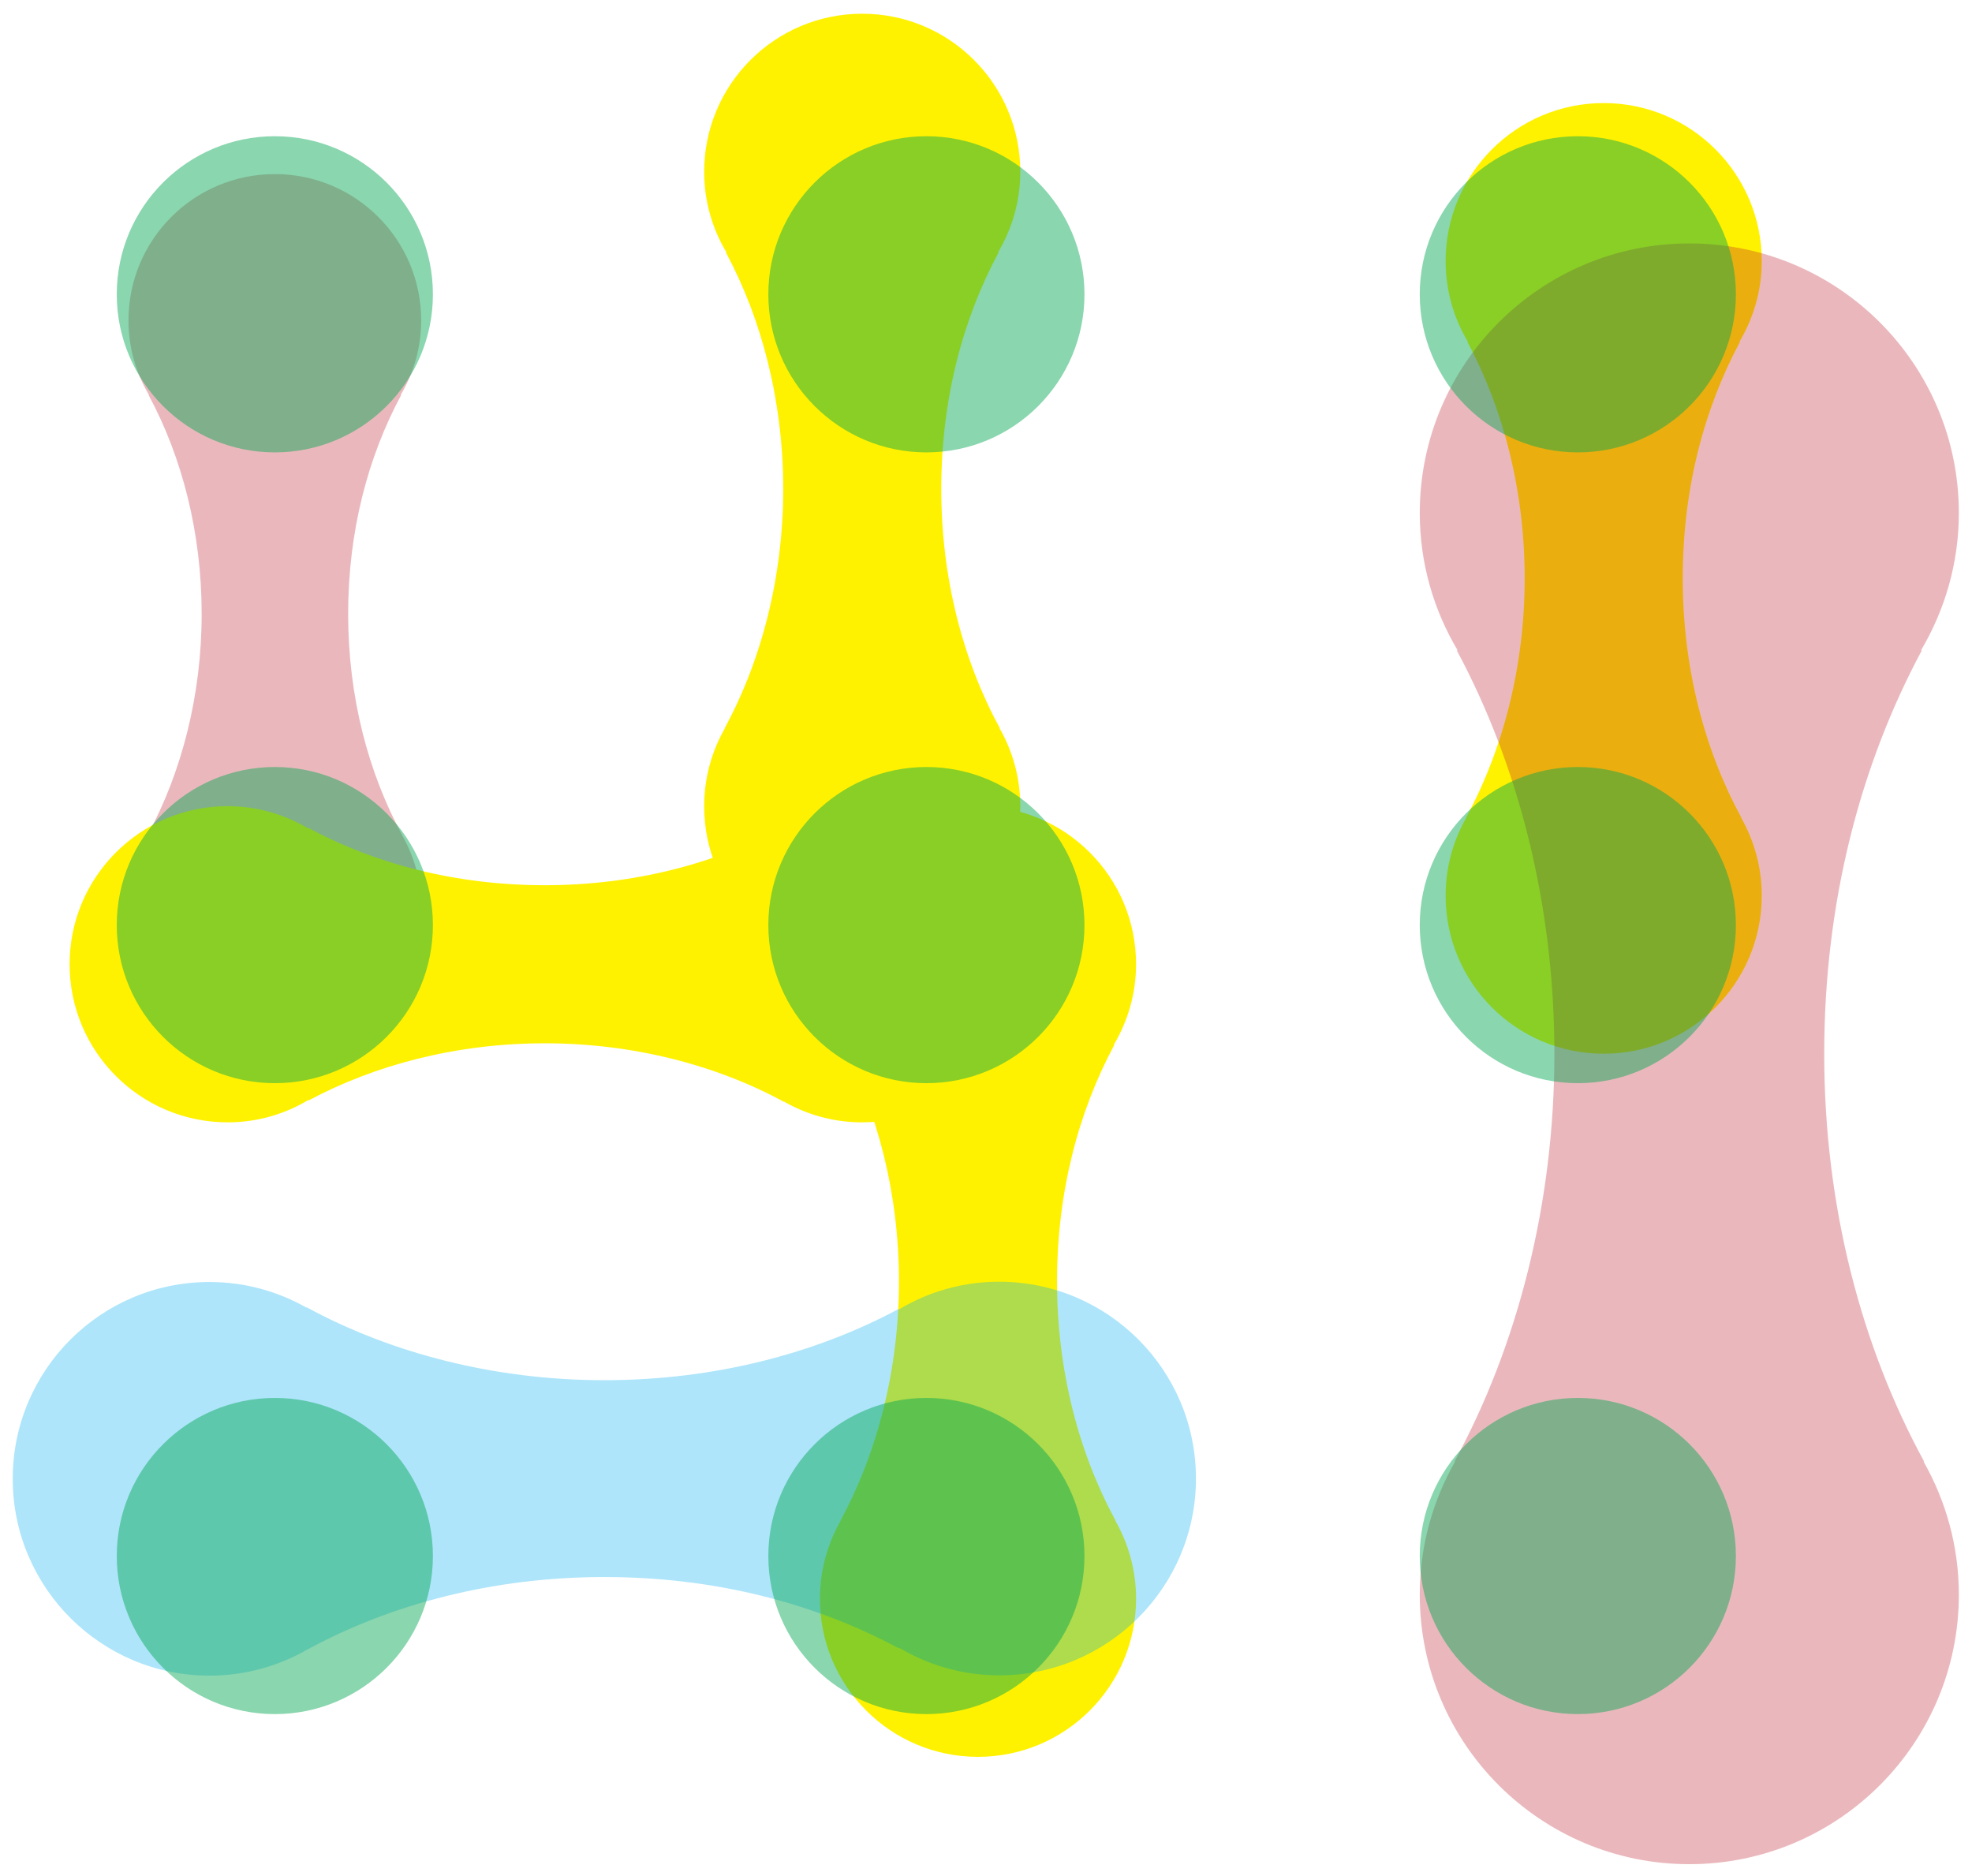
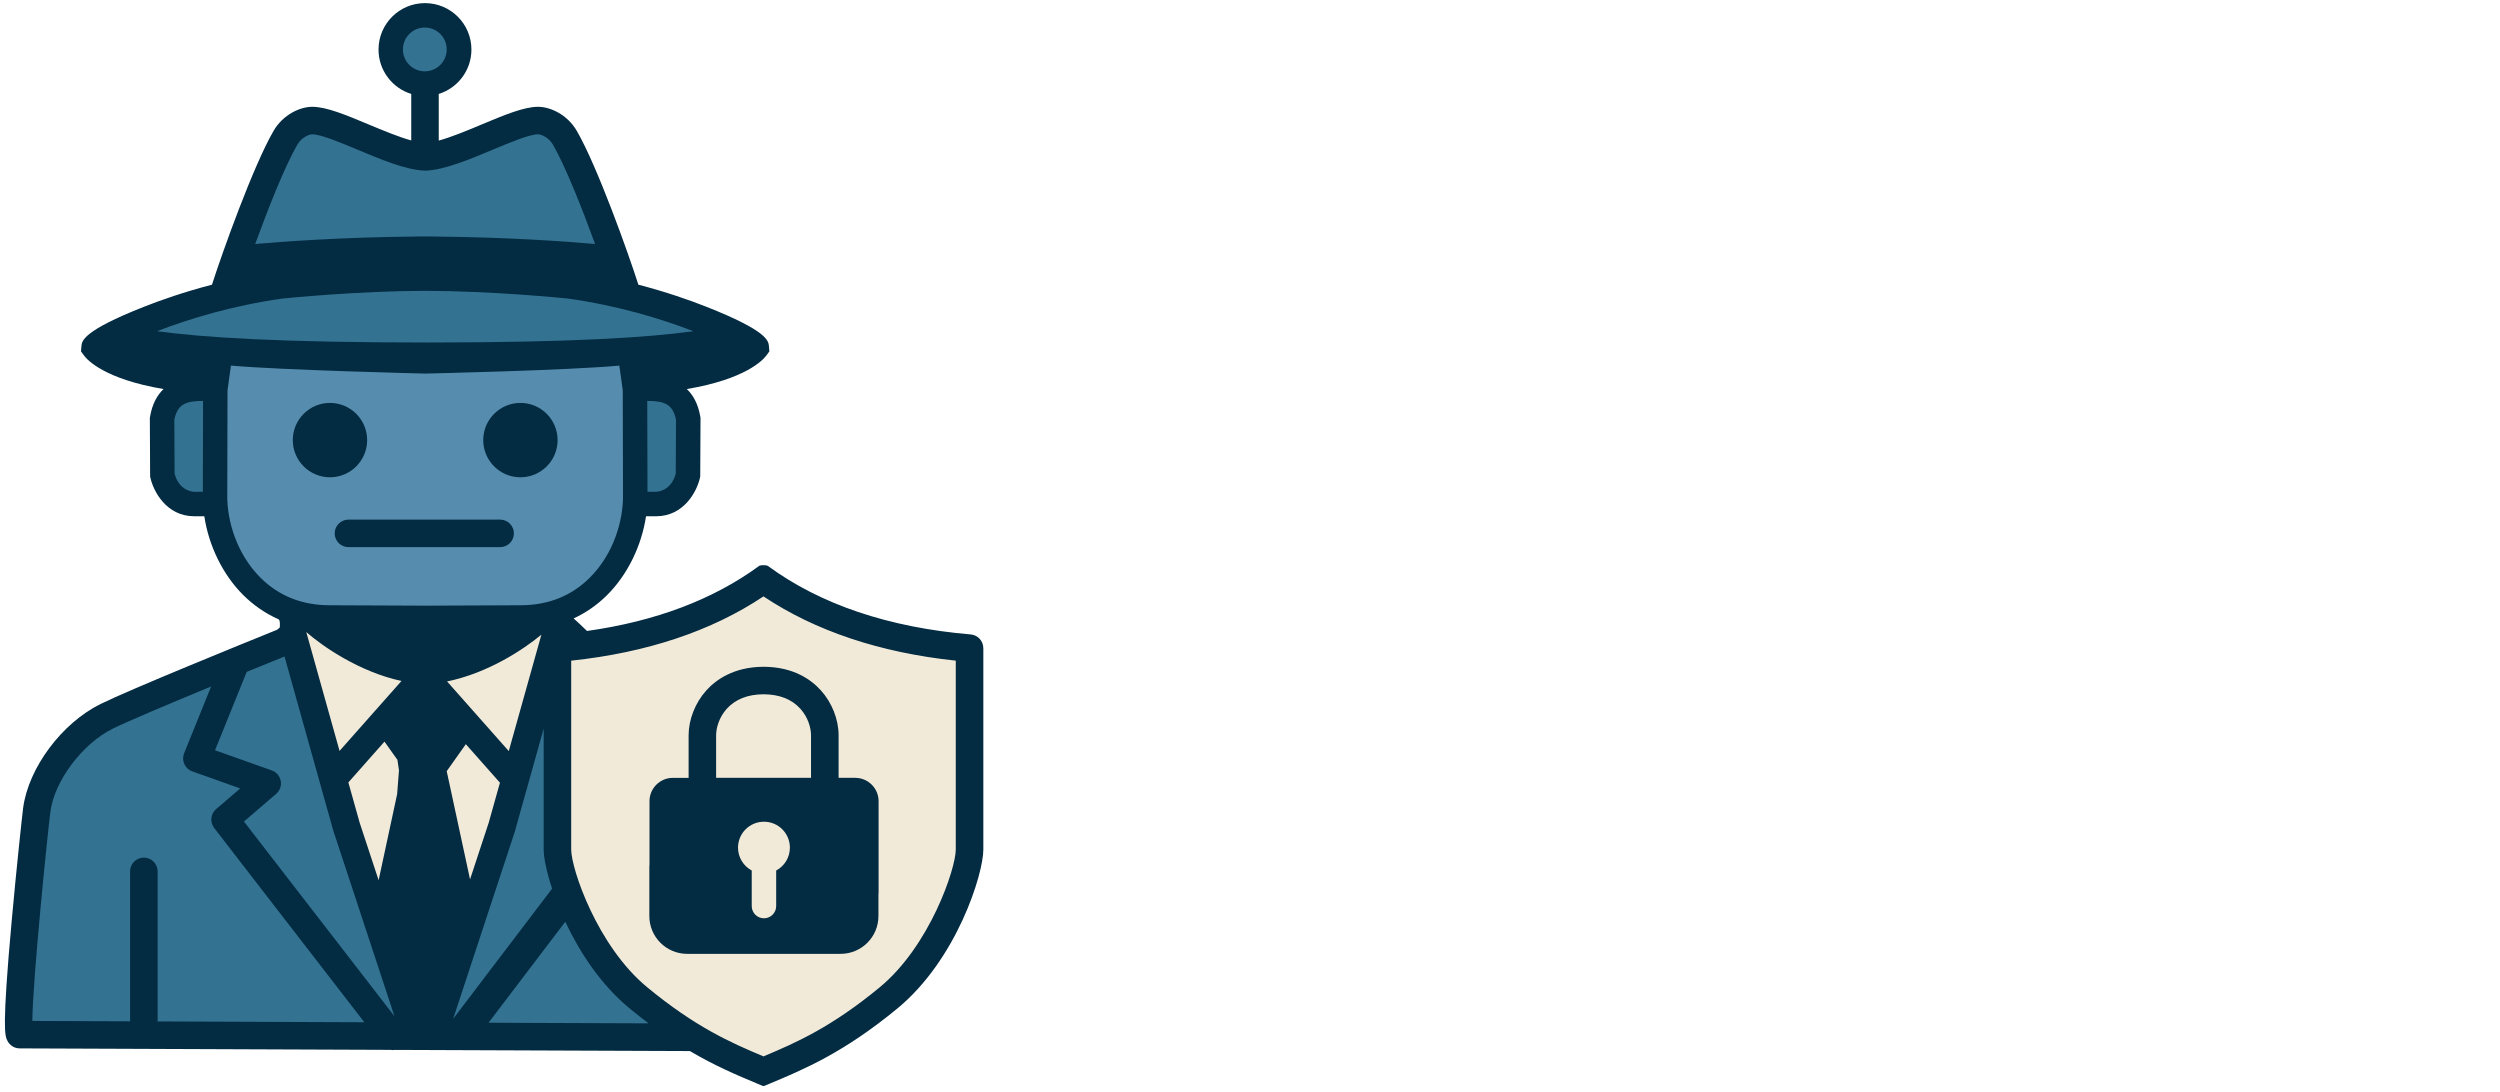
- <svg xmlns="http://www.w3.org/2000/svg" id="Layer_1" version="1.1" viewBox="0 0 137.98 131.2">
+ <svg xmlns="http://www.w3.org/2000/svg" id="Layer_1" version="1.1" viewBox="0 0 793.34 346.41">
  <defs>
    <style>
      .st0 {
-         fill: #be1e2d;
+         fill: #337291;
      }

-       .st0, .st1 {
-         opacity: .32;
+       .st1 {
+         fill: #022c43;
      }

      .st2 {
-         fill: #00a651;
-         opacity: .46;
-       }
- 
-       .st1 {
-         fill: #00aeef;
+         fill: #032b42;
      }

      .st3 {
-         fill: #fff200;
+         fill: #f2ead8;
+       }
+ 
+       .st4 {
+         fill: #568dae;
      }
    </style>
  </defs>
-   <path class="st3" d="M121.84,57.2c-2.58-4.74-4.1-10.5-4.1-16.73s1.48-11.85,4.01-16.56h-.04c.98-1.65,1.56-3.58,1.56-5.64,0-6.11-4.95-11.06-11.06-11.06s-11.06,4.95-11.06,11.06c0,2.06.57,3.99,1.56,5.64h-.04c2.52,4.7,4.01,10.41,4.01,16.56s-1.52,11.99-4.1,16.73h.02c-.92,1.61-1.45,3.47-1.45,5.46,0,6.11,4.95,11.06,11.06,11.06s11.06-4.95,11.06-11.06c0-1.99-.53-3.85-1.45-5.46h.02Z" />
-   <path class="st3" d="M78.06,106.39c-2.58-4.74-4.1-10.5-4.1-16.73s1.48-11.85,4.01-16.56h-.04c.98-1.65,1.56-3.58,1.56-5.64,0-6.11-4.95-11.06-11.06-11.06s-11.06,4.95-11.06,11.06c0,2.06.57,3.99,1.56,5.64h-.04c2.52,4.7,4.01,10.41,4.01,16.56s-1.52,11.99-4.1,16.73h.02c-.92,1.61-1.45,3.47-1.45,5.46,0,6.11,4.95,11.06,11.06,11.06s11.06-4.95,11.06-11.06c0-1.99-.53-3.85-1.45-5.46h.02Z" />
-   <path class="st3" d="M69.96,50.95c-2.58-4.74-4.1-10.5-4.1-16.73s1.48-11.85,4.01-16.56h-.04c.98-1.65,1.56-3.58,1.56-5.64,0-6.11-4.95-11.06-11.06-11.06s-11.06,4.95-11.06,11.06c0,2.06.57,3.99,1.56,5.64h-.04c2.52,4.7,4.01,10.41,4.01,16.56s-1.52,11.99-4.1,16.73h.02c-.92,1.61-1.45,3.47-1.45,5.46,0,6.11,4.95,11.06,11.06,11.06s11.06-4.95,11.06-11.06c0-1.99-.53-3.85-1.45-5.46h.02Z" />
-   <path class="st1" d="M21.46,115.43c5.89-3.21,13.07-5.1,20.82-5.1s14.75,1.84,20.61,4.99v-.05c2.06,1.22,4.45,1.94,7.02,1.94,7.61,0,13.77-6.17,13.77-13.77s-6.17-13.77-13.77-13.77c-2.57,0-4.96.71-7.02,1.94v-.04c-5.85,3.14-12.95,4.99-20.61,4.99s-14.92-1.89-20.82-5.1v.03c-2.01-1.14-4.32-1.8-6.8-1.8-7.61,0-13.77,6.17-13.77,13.77s6.17,13.77,13.77,13.77c2.47,0,4.79-.66,6.8-1.8v.03Z" />
-   <path class="st0" d="M134.63,102.25c-4.4-8.07-6.99-17.9-6.99-28.52s2.53-20.21,6.83-28.23h-.06c1.67-2.82,2.65-6.1,2.65-9.61,0-10.42-8.45-18.86-18.86-18.86s-18.86,8.45-18.86,18.86c0,3.52.98,6.8,2.65,9.61h-.06c4.3,8.02,6.83,17.74,6.83,28.23s-2.59,20.44-6.99,28.52h.04c-1.56,2.75-2.47,5.92-2.47,9.31,0,10.42,8.45,18.86,18.86,18.86s18.86-8.45,18.86-18.86c0-3.39-.91-6.56-2.47-9.31h.04Z" />
-   <path class="st0" d="M28.15,58.44c-2.39-4.38-3.79-9.72-3.79-15.48s1.37-10.97,3.71-15.32h-.04c.91-1.53,1.44-3.31,1.44-5.22,0-5.65-4.58-10.24-10.24-10.24s-10.24,4.58-10.24,10.24c0,1.91.53,3.69,1.44,5.22h-.03c2.34,4.35,3.71,9.63,3.71,15.32s-1.41,11.1-3.79,15.48h.02c-.85,1.49-1.34,3.21-1.34,5.05,0,5.65,4.58,10.24,10.24,10.24s10.24-4.58,10.24-10.24c0-1.84-.49-3.56-1.34-5.05h.02Z" />
-   <path class="st3" d="M54.86,57.83c-4.74,2.58-10.5,4.1-16.73,4.1s-11.85-1.48-16.56-4.01v.04c-1.65-.98-3.58-1.56-5.64-1.56-6.11,0-11.06,4.95-11.06,11.06s4.95,11.06,11.06,11.06c2.06,0,3.99-.57,5.64-1.56v.04c4.7-2.52,10.41-4.01,16.56-4.01s11.99,1.52,16.73,4.1v-.02c1.61.92,3.47,1.45,5.46,1.45,6.11,0,11.06-4.95,11.06-11.06s-4.95-11.06-11.06-11.06c-1.99,0-3.85.53-5.46,1.45v-.02Z" />
-   <circle class="st2" cx="19.23" cy="20.59" r="11.06" />
-   <circle class="st2" cx="64.82" cy="20.59" r="11.06" />
-   <circle class="st2" cx="110.4" cy="20.59" r="11.06" />
-   <circle class="st2" cx="19.23" cy="64.72" r="11.06" />
-   <circle class="st2" cx="64.82" cy="64.72" r="11.06" />
-   <circle class="st2" cx="110.4" cy="64.72" r="11.06" />
-   <circle class="st2" cx="19.23" cy="108.86" r="11.06" />
-   <circle class="st2" cx="110.4" cy="108.86" r="11.06" />
-   <circle class="st2" cx="64.82" cy="108.86" r="11.06" />
+   <g>
+     <polygon class="st3" points="92.91 197.55 118.59 285.27 150.2 283.01 176.95 197.55 92.91 197.55" />
+     <path class="st3" d="M242.43,184c-2.63,3.01-44.99,21.04-62.01,22.21s-3.47,2.1-3.47,2.1c0,0-1.77,60.1,0,62.8s10.52,32.98,18.05,39.38c7.53,6.4,45.91,30.12,47.43,29.74s41.8-21.84,44.81-28.24c3.01-6.4,19.95-29.44,21.08-40.89s-2.26-63.77-2.26-66.03-26.73-1.6-33.51-5.51c-6.78-3.91-30.13-15.58-30.13-15.58Z" />
+     <circle class="st0" cx="135.72" cy="15.15" r="10.54" />
+     <path class="st0" d="M195,82.17s-14.65-36.18-18.05-39.55-15.02-7.32-13.87-2.8-18.6,9.22-26.39,11.29c-7.78,2.08-35.67-14.79-39.5-13.33s-21.9,43.25-21.34,44.38,119.15,0,119.15,0Z" />
+     <path class="st0" d="M227.25,104.75s-1.39,2.24-7.22,3.95-25.48,4.52-85.11,3.96-83.92-.58-87.31-3.96-5.65.57-3.39-3.38,35.01-15.81,42.92-16.38,84.33-2.26,94.12,0,40.41,12.99,45.99,15.81Z" />
+     <path class="st0" d="M203.19,124.55v36.1s7.49-.13,13.21-3.72c5.71-3.6-1.55-15.51,0-20.95s-4.27-10.08-5.49-11.44-7.72,0-7.72,0Z" />
+     <path class="st0" d="M67.59,122.33v38.33s-7.49-.13-13.21-3.95c-5.71-3.82,1.55-16.47,0-22.24-1.55-5.77,4.27-10.7,5.49-12.14s7.72,0,7.72,0Z" />
+     <path class="st0" d="M175.19,216.99s3.61,54.77,3.52,56.82,6.12,20.97,14.03,31.56c7.91,10.58,19.98,25.7,23.54,25.48s-79.6.54-79.6.54l38.5-114.4Z" />
+     <path class="st0" d="M131.76,327.25l-27.04-84.71-11.8-40.52-60.54,24.71s-16.94,14.22-18.64,20.1-9.6,79.29-7.91,80.42,125.93,0,125.93,0Z" />
+     <path class="st4" d="M68.23,112.3v53.89s1.57,11.14,14.64,18.87c13.07,7.73,13.2,14.67,23.85,13.85s64.34,6.02,66.46,0,22.49-11.49,26.25-28.25,3.77-61.96,3.77-61.96c0,0-31.1,7.06-73.48,7.5-42.39.44-61.48-3.89-61.48-3.89Z" />
+     <g>
+       <circle class="st2" cx="165.15" cy="139.66" r="11.8" />
+       <circle class="st2" cx="104.71" cy="139.66" r="11.8" />
+       <path class="st2" d="M158.71,173.63h-48.13c-2.41,0-4.37-1.96-4.37-4.37s1.96-4.37,4.37-4.37h48.13c2.41,0,4.37,1.96,4.37,4.37s-1.96,4.37-4.37,4.37Z" />
+       <path class="st2" d="M271.39,246.83h-5.27v-13.48c0-5.03-2.1-10.36-5.62-14.26-3.06-3.4-8.68-7.44-18.08-7.5h0s0,0,0,0c-.04,0-.07,0-.1,0-.04,0-.07,0-.1,0h0c-9.4.07-15.02,4.11-18.08,7.51-3.52,3.91-5.62,9.24-5.62,14.26v13.48h-5c-4.09,0-7.41,3.32-7.41,7.41v19.94c-.03.33-.05.66-.05,1v15.5c0,6.63,5.37,12,12,12h48.7c6.63,0,12-5.37,12-12v-6.68c.03-.28.05-.55.05-.84v-28.92c0-4.09-3.32-7.41-7.41-7.41ZM246.31,276.24v11.29c0,2.14-1.74,3.88-3.88,3.88s-3.88-1.74-3.88-3.88v-11.29c-2.59-1.39-4.35-4.11-4.35-7.25,0-4.54,3.68-8.23,8.23-8.23s8.23,3.68,8.23,8.23c0,3.14-1.76,5.87-4.34,7.25ZM257.38,246.83h-30.13v-13.48c0-2.26.89-5.66,3.37-8.42,2.74-3.04,6.68-4.59,11.69-4.61,5.02.02,8.95,1.57,11.69,4.61,2.49,2.76,3.37,6.16,3.37,8.42v13.48Z" />
+       <path class="st2" d="M312.04,205.68c0-2.27-1.74-4.16-4-4.35-26.05-2.21-47.7-9.52-64.35-21.73,0,0-.34-.25-1.39-.25-1.21,0-1.42.25-1.42.25-14.53,10.65-32.86,17.57-54.6,20.63l-2.67-2.55-1.58-1.43c3.91-1.8,7.48-4.28,10.62-7.4,6.49-6.46,10.95-15.65,12.36-25.02h3.18c8.9,0,13-7.99,13.93-12.21l.09-.4.09-18.63-.06-.33c-.7-4.11-2.29-6.9-4.29-8.8,18.77-3.16,24.23-9.29,25.22-10.62l.98-1.33-.14-1.64c-.15-1.69-.42-4.84-19.77-12.49-5.48-2.17-12.87-4.75-21.66-7.04-3.3-10.32-13.05-37.59-19.53-48.79-3.05-5.26-8.5-7.66-12.28-7.66-4.51,0-10.7,2.59-17.87,5.59-4.57,1.92-9.58,4.01-13.67,5.13v-14.8c6-1.86,10.37-7.46,10.37-14.08,0-8.14-6.6-14.74-14.74-14.74s-14.74,6.6-14.74,14.74c0,6.62,4.37,12.22,10.38,14.08v14.76c-4.07-1.13-9.02-3.2-13.55-5.09-7.17-3-13.35-5.59-17.87-5.59-3.78,0-9.23,2.4-12.28,7.66-6.48,11.2-16.22,38.47-19.53,48.79-8.79,2.29-16.18,4.87-21.66,7.04-19.35,7.64-19.62,10.79-19.77,12.49l-.14,1.64.98,1.33c.98,1.33,6.45,7.46,25.22,10.62-2,1.9-3.59,4.69-4.29,8.8l-.06.33.09,18.63.09.4c.93,4.22,5.04,12.21,13.93,12.21h3.18c1.4,9.37,5.87,18.56,12.36,25.01,3.3,3.28,7.06,5.85,11.19,7.68.63.28.39,2.62.39,2.62l-.86.71c-10.73,4.34-46.77,18.99-56,23.55-12.33,6.09-22.9,20.28-24.58,33-.26,1.97-2.09,18.84-3.62,35.71-3.13,34.52-2.17,36.52-1.39,38.12.73,1.5,2.25,2.46,3.91,2.46l117.74.47c.2.03.41.07.61.07.24,0,.49-.02.73-.06l93.61.37c8.06,4.75,15.02,7.67,21.47,10.37l1.52.64s.21.09.36.09c.13,0,.37-.09.37-.09l1.53-.64c11.03-4.61,23.53-9.84,40.55-23.85,18.94-15.59,27.33-42.78,27.32-50.48,0-4.42,0-63.9,0-63.9ZM214.44,150.3c-1.53,5.7-6.06,5.76-6.26,5.76h-2.71l-.07-28.83c4.97.02,8.11.7,9.12,6l-.08,17.07ZM127.86,15.69c0-3.84,3.11-6.95,6.95-6.95s6.95,3.11,6.95,6.95-3.11,6.95-6.95,6.95-6.95-3.11-6.95-6.95ZM94.35,45.92c1.35-2.33,3.74-3.3,4.72-3.3,2.76,0,8.99,2.61,14.49,4.92,7.35,3.08,14.96,6.26,20.88,6.59,0,0,.22,0,.43,0s.52,0,.52,0c5.92-.33,13.53-3.51,20.88-6.59,5.5-2.3,11.73-4.92,14.49-4.92.98,0,3.37.97,4.72,3.3,3.95,6.83,9.26,20.26,13.36,31.51-8.14-.72-27.6-2.19-51.55-2.37v-.02c-.8,0-1.59,0-2.38,0-.79,0-1.58,0-2.38,0v.02c-23.95.18-43.41,1.66-51.55,2.37,4.11-11.25,9.41-24.68,13.36-31.51ZM64.37,156.06h-2.71c-.2,0-4.74-.07-6.26-5.76l-.08-17.07c1.01-5.31,4.15-5.99,9.12-6l-.07,28.83ZM49.81,105.11c10-3.88,23.9-8.14,39.91-10.38,1.46-.15,24.04-2.4,45.26-2.44,21.19.04,43.69,2.3,45.15,2.44,16.01,2.23,29.91,6.5,39.91,10.38-14.43,1.97-38.02,3.57-84.05,3.58h0c-47.42.01-71.52-1.6-86.17-3.59ZM50.02,324.13v-47.61c0-2.41-1.96-4.37-4.37-4.37s-4.37,1.96-4.37,4.37v47.58l-31.02-.12c.11-13.37,4.99-60.83,5.74-66.44,1.29-9.76,10.17-21.57,19.79-26.31,4.96-2.45,18.45-8.12,31.21-13.39l-8.57,21.2c-.45,1.1-.42,2.34.07,3.43s1.4,1.93,2.52,2.32l15.22,5.41-7.66,6.56c-1.77,1.51-2.03,4.15-.61,5.99l47.65,61.65-65.59-.26ZM77.41,260.69l10.23-8.77c1.18-1.01,1.74-2.58,1.45-4.11s-1.36-2.8-2.83-3.32l-18.03-6.4,10.06-24.88c4.9-2,9.14-3.72,12-4.88l10.57,37.75-.03.03.05.05,4.86,17.34,19.44,59-47.77-61.8ZM126.04,251.95l-5.89,27.38-6.03-18.3-3.57-12.74,11.46-12.95,4.11,5.8.49,3.34-.58,7.46ZM107.75,238.28l-10.56-37.71c5.09,4.46,16.74,12.61,30.21,15.53l-19.64,22.18ZM104.84,192.07c-8.81.05-16.29-2.88-22.17-8.74-7.79-7.76-10.56-18.4-10.55-25.76l.08-33.72c.22-1.55.4-2.89.56-4.06.2-1.48.38-2.75.53-3.77,16.11,1.43,61.42,2.53,61.62,2.53s45.03-1,61.62-2.53c.15,1.03.32,2.29.53,3.77.16,1.16.35,2.5.56,4.06l.08,33.72c.01,7.37-2.75,18-10.55,25.76-5.83,5.8-13.2,8.74-21.97,8.74-.08,0-.16,0-.24,0l-30.04.13-30.07-.13ZM171.8,201.41l-10.35,36.94-19.58-22.11c12.95-2.62,24.31-10.17,29.93-14.84ZM147.83,236.16l10.82,12.21-3.55,12.66-5.94,18.03-7.4-34.34,6.07-8.57ZM163.43,263.67l9.1-32.47c0,16.73,0,35.94,0,38.38,0,2.47.87,6.96,2.67,12.42h0s-31.4,41.31-31.4,41.31l19.65-59.64ZM155.03,324.55l24.36-32.05c4.47,9.53,11.2,19.93,20.46,27.55,2.05,1.69,4.04,3.25,5.97,4.7l-50.79-.2ZM279.17,313.31c-15.31,12.61-26.35,17.5-36.89,21.92-10.53-4.42-21.58-9.31-36.88-21.92-15.85-13.05-24.14-37.6-24.14-43.73,0-3.72,0-46.55,0-59.93,24.05-2.55,44.53-9.4,61.02-20.39,16.49,10.99,36.97,17.84,61.02,20.39,0,13.38,0,56.21,0,59.93,0,6.12-8.29,30.67-24.14,43.73Z" />
+     </g>
+   </g>
</svg>
